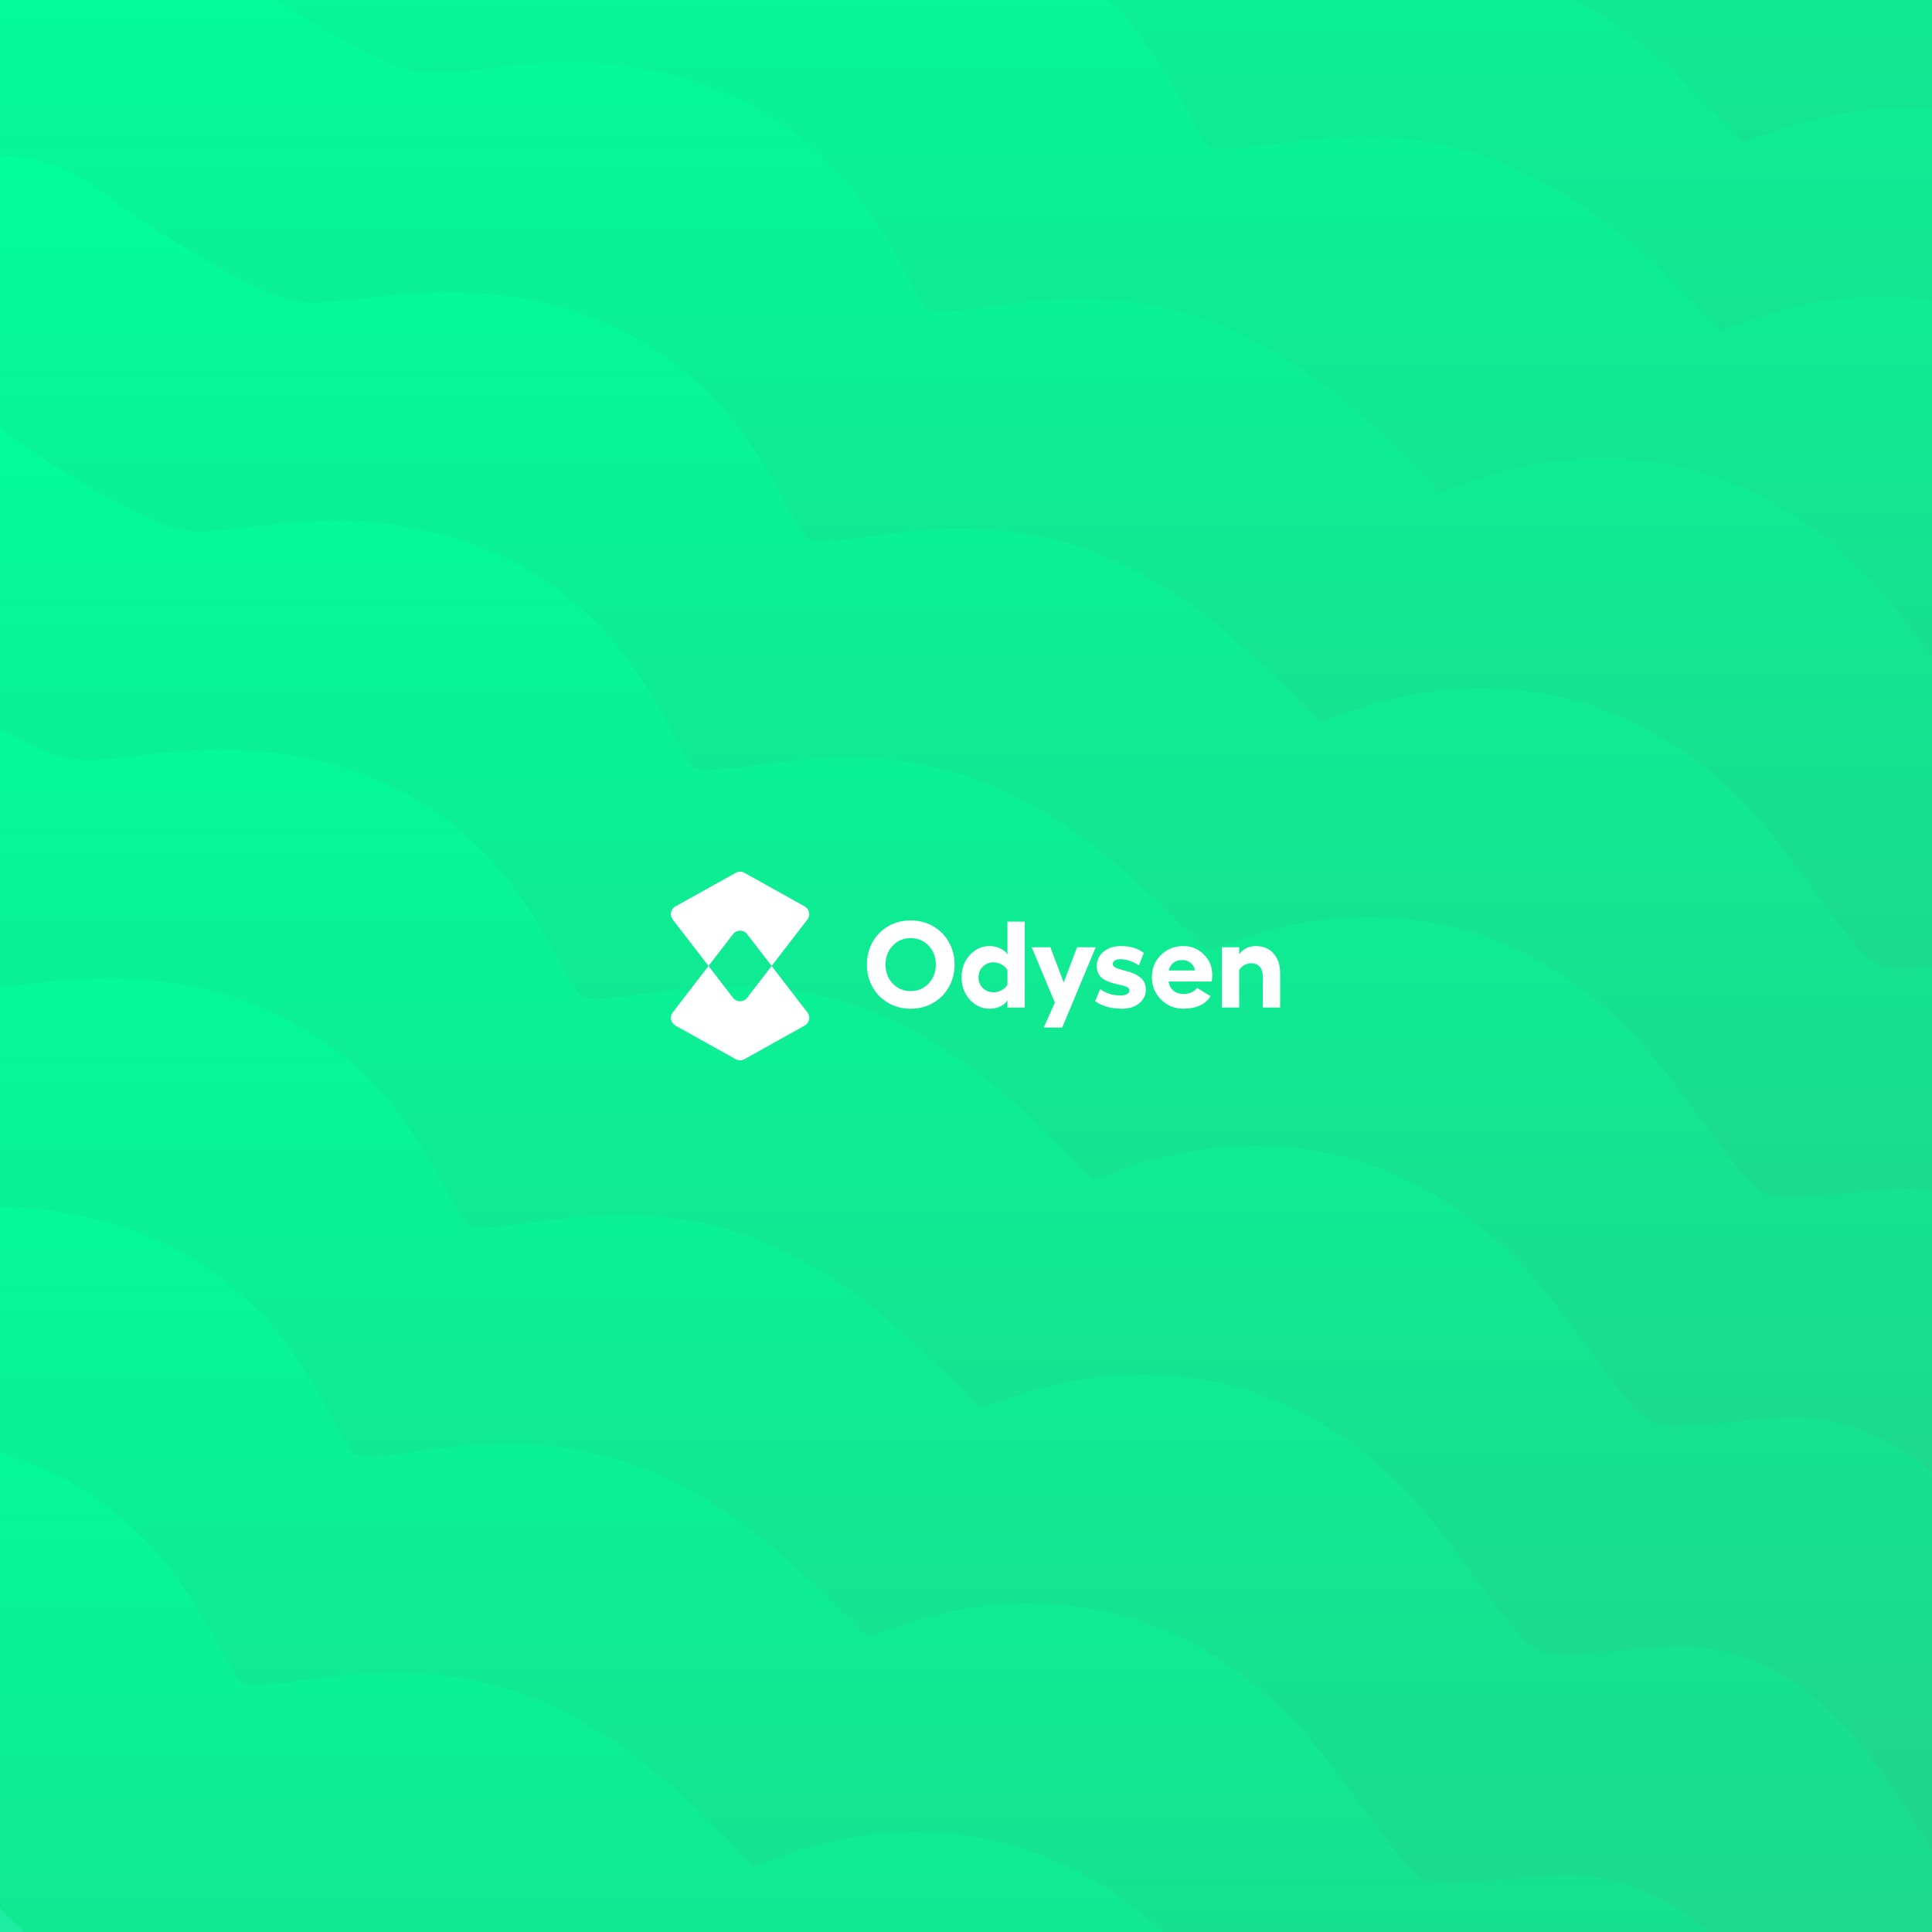
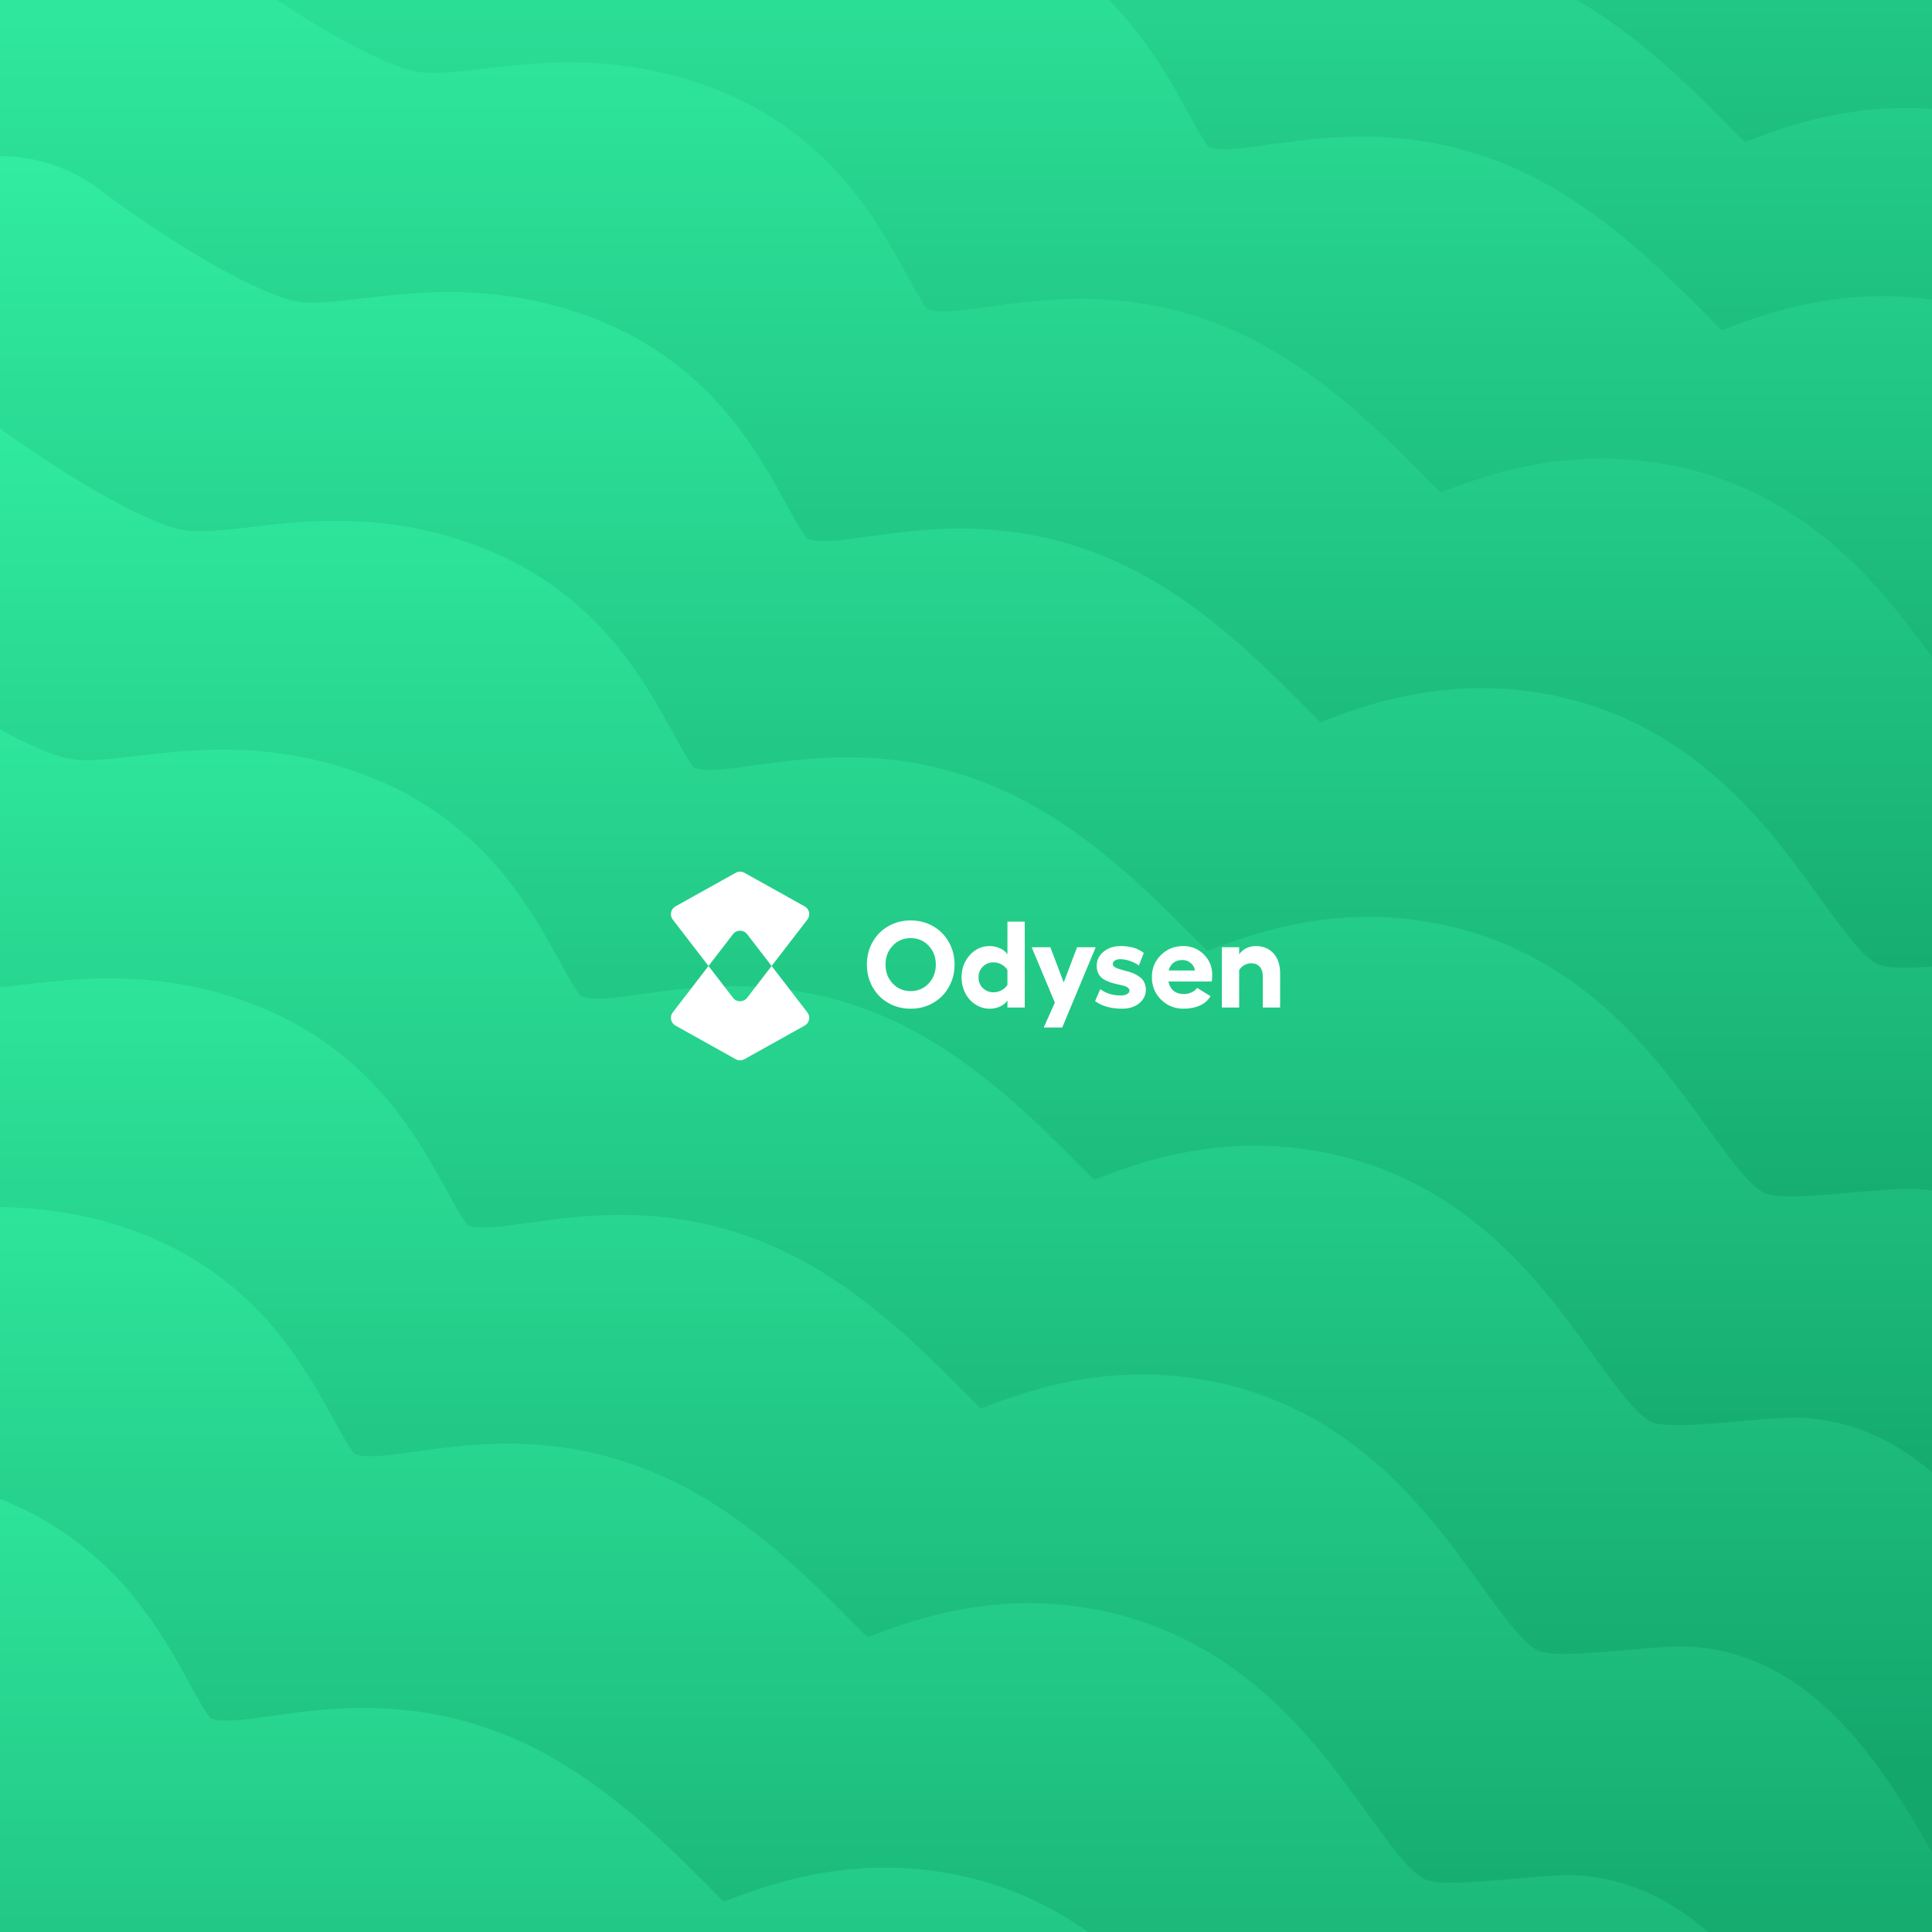
<svg xmlns="http://www.w3.org/2000/svg" width="4096" height="4096" viewBox="0 0 4096 4096" fill="none">
-   <g clip-path="url(#clip0_10_186)">
+   <g clip-path="url(#clip0_243_1033)">
    <rect width="4096" height="4096" fill="#1DEDA2" />
-     <path d="M1240 -959C1240 -959 1527.13 -738.413 1743.5 -672C1980.75 -599.177 2147.34 -728.075 2378 -636.5C2617.7 -541.337 2581.15 -266.004 2821.5 -172.5C3046.36 -85.023 3213.1 -226.566 3438.5 -140.5C3687.98 -45.241 3881 311.167 4012 274.5C4143 237.833 4260.69 153.386 4426.5 171.5C4704.39 201.858 4790.67 490.5 4962 646.5C5133.33 802.5 5308.89 759.294 5518.5 745.5C5635.62 737.792 5816 1132 5816 1132" stroke="url(#paint0_linear_10_186)" stroke-width="700" stroke-linecap="round" />
-     <path d="M900 -549C900 -549 1187.13 -328.413 1403.5 -262C1640.75 -189.177 1807.34 -318.075 2038 -226.5C2277.7 -131.337 2241.15 143.996 2481.5 237.5C2706.36 324.977 2873.1 183.434 3098.5 269.5C3347.98 364.759 3541 721.167 3672 684.5C3803 647.833 3920.69 563.386 4086.5 581.5C4364.39 611.858 4450.67 900.5 4622 1056.5C4793.33 1212.5 4968.89 1169.29 5178.5 1155.5C5295.62 1147.79 5476 1542 5476 1542" stroke="url(#paint1_linear_10_186)" stroke-width="700" stroke-linecap="round" />
-     <path d="M851 -150C851 -150 1138.13 70.588 1354.5 137C1591.75 209.823 1758.34 80.925 1989 172.5C2228.7 267.663 2192.15 542.996 2432.5 636.5C2657.36 723.977 2824.1 582.434 3049.5 668.5C3298.98 763.759 3492 1120.17 3623 1083.5C3754 1046.83 3871.69 962.386 4037.5 980.5C4315.39 1010.86 4401.67 1299.5 4573 1455.5C4744.33 1611.5 4919.89 1568.29 5129.5 1554.5C5246.62 1546.79 5427 1941 5427 1941" stroke="url(#paint2_linear_10_186)" stroke-width="700" stroke-linecap="round" />
-     <path d="M255 194C255 194 542.134 414.587 758.5 481C995.75 553.823 1162.34 424.925 1393 516.5C1632.7 611.663 1596.15 886.996 1836.5 980.5C2061.36 1067.98 2228.1 926.434 2453.5 1012.5C2702.98 1107.76 2896 1464.17 3027 1427.5C3158 1390.83 3275.69 1306.39 3441.5 1324.5C3719.39 1354.86 3805.67 1643.5 3977 1799.5C4148.33 1955.5 4323.89 1912.29 4533.5 1898.5C4650.62 1890.79 4831 2285 4831 2285" stroke="url(#paint3_linear_10_186)" stroke-width="700" stroke-linecap="round" />
-     <path d="M0 681C0 681 287.134 901.587 503.5 968C740.75 1040.82 907.338 911.925 1138 1003.5C1377.7 1098.66 1341.15 1374 1581.5 1467.5C1806.36 1554.98 1973.1 1413.43 2198.5 1499.5C2447.98 1594.76 2641 1951.17 2772 1914.5C2903 1877.83 3020.69 1793.39 3186.5 1811.5C3464.39 1841.86 3550.67 2130.5 3722 2286.5C3893.33 2442.5 4068.89 2399.29 4278.5 2385.5C4395.62 2377.79 4576 2772 4576 2772" stroke="url(#paint4_linear_10_186)" stroke-width="700" stroke-linecap="round" />
-     <path d="M-240 1166C-240 1166 47.134 1386.59 263.5 1453C500.75 1525.82 667.338 1396.93 898 1488.5C1137.7 1583.66 1101.15 1859 1341.5 1952.5C1566.36 2039.98 1733.1 1898.43 1958.5 1984.5C2207.98 2079.76 2401 2436.17 2532 2399.5C2663 2362.83 2780.69 2278.39 2946.5 2296.5C3224.39 2326.86 3310.67 2615.5 3482 2771.5C3653.33 2927.5 3828.89 2884.29 4038.5 2870.5C4155.62 2862.79 4336 3257 4336 3257" stroke="url(#paint5_linear_10_186)" stroke-width="700" stroke-linecap="round" />
-     <path d="M-480 1651C-480 1651 -192.866 1871.59 23.5 1938C260.75 2010.82 427.338 1881.93 658 1973.5C897.702 2068.66 861.146 2344 1101.5 2437.5C1326.36 2524.98 1493.1 2383.43 1718.5 2469.5C1967.98 2564.76 2161 2921.17 2292 2884.5C2423 2847.83 2540.69 2763.39 2706.5 2781.5C2984.39 2811.86 3070.67 3100.5 3242 3256.5C3413.33 3412.5 3588.89 3369.29 3798.5 3355.5C3915.62 3347.79 4096 3742 4096 3742" stroke="url(#paint6_linear_10_186)" stroke-width="700" stroke-linecap="round" />
-     <path d="M-720 2136C-720 2136 -432.866 2356.59 -216.5 2423C20.75 2495.82 187.338 2366.93 418 2458.5C657.702 2553.66 621.146 2829 861.5 2922.5C1086.36 3009.98 1253.1 2868.43 1478.5 2954.5C1727.98 3049.76 1921 3406.17 2052 3369.5C2183 3332.83 2300.69 3248.39 2466.5 3266.5C2744.39 3296.86 2830.67 3585.5 3002 3741.5C3173.33 3897.5 3348.89 3854.29 3558.5 3840.5C3675.62 3832.79 3856 4227 3856 4227" stroke="url(#paint7_linear_10_186)" stroke-width="700" stroke-linecap="round" />
-     <path d="M-960 2621C-960 2621 -672.866 2841.59 -456.5 2908C-219.25 2980.82 -52.662 2851.93 178 2943.5C417.702 3038.66 381.146 3314 621.5 3407.5C846.361 3494.98 1013.1 3353.43 1238.5 3439.5C1487.98 3534.76 1681 3891.17 1812 3854.5C1943 3817.83 2060.69 3733.39 2226.5 3751.5C2504.39 3781.86 2590.67 4070.5 2762 4226.5C2933.33 4382.5 3108.89 4339.29 3318.5 4325.5C3435.62 4317.79 3616 4712 3616 4712" stroke="url(#paint8_linear_10_186)" stroke-width="700" stroke-linecap="round" />
-     <path d="M-1200 3106C-1200 3106 -912.866 3326.59 -696.5 3393C-459.25 3465.82 -292.662 3336.93 -62 3428.5C177.702 3523.66 141.146 3799 381.5 3892.5C606.361 3979.98 773.095 3838.43 998.5 3924.5C1247.98 4019.76 1441 4376.17 1572 4339.5C1703 4302.83 1820.69 4218.39 1986.5 4236.5C2264.39 4266.86 2350.67 4555.5 2522 4711.5C2693.33 4867.5 2868.89 4824.29 3078.5 4810.5C3195.62 4802.79 3376 5197 3376 5197" stroke="url(#paint9_linear_10_186)" stroke-width="700" stroke-linecap="round" />
-     <g clip-path="url(#clip1_10_186)">
+     <path d="M1240 -959C1240 -959 1527.13 -738.413 1743.5 -672C1980.75 -599.177 2147.34 -728.075 2378 -636.5C2617.7 -541.337 2581.15 -266.004 2821.5 -172.5C3046.36 -85.023 3213.1 -226.566 3438.5 -140.5C3687.98 -45.241 3881 311.167 4012 274.5C4143 237.833 4260.69 153.386 4426.5 171.5C4704.39 201.858 4790.67 490.5 4962 646.5C5133.33 802.5 5308.89 759.294 5518.5 745.5C5635.62 737.792 5816 1132 5816 1132" stroke="url(#paint0_linear_243_1033)" stroke-width="700" stroke-linecap="round" />
+     <path d="M900 -549C900 -549 1187.13 -328.413 1403.5 -262C1640.75 -189.177 1807.34 -318.075 2038 -226.5C2277.7 -131.337 2241.15 143.996 2481.5 237.5C2706.36 324.977 2873.1 183.434 3098.5 269.5C3347.98 364.759 3541 721.167 3672 684.5C3803 647.833 3920.69 563.386 4086.5 581.5C4364.39 611.858 4450.67 900.5 4622 1056.5C4793.33 1212.5 4968.89 1169.29 5178.5 1155.5C5295.62 1147.79 5476 1542 5476 1542" stroke="url(#paint1_linear_243_1033)" stroke-width="700" stroke-linecap="round" />
+     <path d="M851 -150C851 -150 1138.13 70.588 1354.5 137C1591.75 209.823 1758.34 80.925 1989 172.5C2228.7 267.663 2192.15 542.996 2432.5 636.5C2657.36 723.977 2824.1 582.434 3049.5 668.5C3298.98 763.759 3492 1120.17 3623 1083.5C3754 1046.83 3871.69 962.386 4037.5 980.5C4315.39 1010.86 4401.67 1299.5 4573 1455.5C4744.33 1611.5 4919.89 1568.29 5129.5 1554.5C5246.62 1546.79 5427 1941 5427 1941" stroke="url(#paint2_linear_243_1033)" stroke-width="700" stroke-linecap="round" />
+     <path d="M255 194C255 194 542.134 414.587 758.5 481C995.75 553.823 1162.34 424.925 1393 516.5C1632.7 611.663 1596.15 886.996 1836.5 980.5C2061.36 1067.98 2228.1 926.434 2453.5 1012.5C2702.98 1107.76 2896 1464.17 3027 1427.5C3158 1390.83 3275.69 1306.39 3441.5 1324.5C3719.39 1354.86 3805.67 1643.5 3977 1799.5C4148.33 1955.5 4323.89 1912.29 4533.5 1898.5C4650.62 1890.79 4831 2285 4831 2285" stroke="url(#paint3_linear_243_1033)" stroke-width="700" stroke-linecap="round" />
+     <path d="M0 681C0 681 287.134 901.587 503.5 968C740.75 1040.82 907.338 911.925 1138 1003.5C1377.7 1098.66 1341.15 1374 1581.5 1467.5C1806.36 1554.98 1973.1 1413.43 2198.5 1499.5C2447.98 1594.76 2641 1951.17 2772 1914.5C2903 1877.83 3020.69 1793.39 3186.5 1811.5C3464.39 1841.86 3550.67 2130.5 3722 2286.5C3893.33 2442.5 4068.89 2399.29 4278.5 2385.5C4395.62 2377.79 4576 2772 4576 2772" stroke="url(#paint4_linear_243_1033)" stroke-width="700" stroke-linecap="round" />
+     <path d="M-240 1166C-240 1166 47.134 1386.59 263.5 1453C500.75 1525.82 667.338 1396.93 898 1488.5C1137.7 1583.66 1101.15 1859 1341.5 1952.5C1566.36 2039.98 1733.1 1898.43 1958.5 1984.5C2207.98 2079.76 2401 2436.17 2532 2399.5C2663 2362.83 2780.69 2278.39 2946.5 2296.5C3224.39 2326.86 3310.67 2615.5 3482 2771.5C3653.33 2927.5 3828.89 2884.29 4038.5 2870.5C4155.62 2862.79 4336 3257 4336 3257" stroke="url(#paint5_linear_243_1033)" stroke-width="700" stroke-linecap="round" />
+     <path d="M-480 1651C-480 1651 -192.866 1871.59 23.5 1938C260.75 2010.82 427.338 1881.93 658 1973.5C897.702 2068.66 861.146 2344 1101.5 2437.5C1326.36 2524.98 1493.1 2383.43 1718.5 2469.5C1967.98 2564.76 2161 2921.17 2292 2884.5C2423 2847.83 2540.69 2763.39 2706.5 2781.5C2984.39 2811.86 3070.67 3100.5 3242 3256.5C3413.33 3412.5 3588.89 3369.29 3798.5 3355.5C3915.62 3347.79 4096 3742 4096 3742" stroke="url(#paint6_linear_243_1033)" stroke-width="700" stroke-linecap="round" />
+     <path d="M-720 2136C-720 2136 -432.866 2356.59 -216.5 2423C20.75 2495.82 187.338 2366.93 418 2458.5C657.702 2553.66 621.146 2829 861.5 2922.5C1086.36 3009.98 1253.1 2868.43 1478.5 2954.5C1727.98 3049.76 1921 3406.17 2052 3369.5C2183 3332.83 2300.69 3248.39 2466.5 3266.5C2744.39 3296.86 2830.67 3585.5 3002 3741.5C3173.33 3897.5 3348.89 3854.29 3558.5 3840.5C3675.62 3832.79 3856 4227 3856 4227" stroke="url(#paint7_linear_243_1033)" stroke-width="700" stroke-linecap="round" />
+     <path d="M-960 2621C-960 2621 -672.866 2841.59 -456.5 2908C-219.25 2980.82 -52.662 2851.93 178 2943.5C417.702 3038.66 381.146 3314 621.5 3407.5C846.361 3494.98 1013.1 3353.43 1238.5 3439.5C1487.98 3534.76 1681 3891.17 1812 3854.5C1943 3817.83 2060.69 3733.39 2226.5 3751.5C2504.39 3781.86 2590.67 4070.5 2762 4226.5C2933.33 4382.5 3108.89 4339.29 3318.5 4325.5C3435.62 4317.79 3616 4712 3616 4712" stroke="url(#paint8_linear_243_1033)" stroke-width="700" stroke-linecap="round" />
+     <path d="M-1265.01 3181.5C-1265.01 3181.5 -977.879 3402.09 -761.513 3468.5C-524.263 3541.32 -357.675 3412.43 -127.013 3504C112.689 3599.16 76.133 3874.5 316.487 3968C541.348 4055.48 708.082 3913.93 933.487 4000C1182.97 4095.26 1375.99 4451.67 1506.99 4415C1637.99 4378.33 1755.68 4293.89 1921.49 4312C2199.38 4342.36 2285.65 4631 2456.99 4787C2628.32 4943 2803.88 4899.79 3013.49 4886C3130.61 4878.29 3310.99 5272.5 3310.99 5272.5" stroke="url(#paint9_linear_243_1033)" stroke-width="700" stroke-linecap="round" />
+     <g clip-path="url(#clip1_243_1033)">
      <path d="M1711.76 1949.52L1635.91 2047.98L1583.93 1980.5C1576.39 1970.71 1561.61 1970.71 1554.07 1980.5L1502.09 2047.98L1426.24 1949.52C1419.24 1940.43 1421.96 1927.25 1431.99 1921.66L1559.81 1850.39C1565.52 1847.2 1572.48 1847.2 1578.19 1850.39L1706.01 1921.66C1716.04 1927.25 1718.76 1940.43 1711.76 1949.52Z" fill="white" />
-       <path d="M1502.09 2047.98L1554.07 2115.45C1561.61 2125.24 1576.39 2125.24 1583.93 2115.45L1635.91 2047.98L1711.76 2146.44C1718.76 2155.53 1716.05 2168.7 1706.02 2174.3L1578.19 2245.61C1572.48 2248.8 1565.52 2248.8 1559.81 2245.61L1431.98 2174.3C1421.95 2168.7 1419.24 2155.53 1426.24 2146.44L1502.09 2047.98Z" fill="white" />
+       <path d="M1502.09 2047.98L1554.07 2115.45C1561.61 2125.24 1576.39 2125.24 1583.93 2115.45L1635.91 2047.98L1711.76 2146.43C1718.76 2155.53 1716.05 2168.7 1706.02 2174.3L1578.19 2245.61C1572.48 2248.8 1565.52 2248.8 1559.81 2245.61L1431.98 2174.3C1421.95 2168.7 1419.24 2155.53 1426.24 2146.43L1502.09 2047.98Z" fill="white" />
    </g>
    <path d="M1883.21 1963.6C1897.43 1955.47 1913.25 1951.41 1930.69 1951.41C1948.12 1951.41 1963.95 1955.47 1978.17 1963.6C1992.39 1971.72 2003.52 1982.94 2011.56 1997.24C2019.68 2011.54 2023.75 2027.46 2023.75 2044.97C2023.75 2062.49 2019.68 2078.41 2011.56 2092.71C2003.52 2107.01 1992.39 2118.23 1978.17 2126.35C1963.95 2134.48 1948.12 2138.54 1930.69 2138.54C1913.25 2138.54 1897.43 2134.48 1883.21 2126.35C1869.07 2118.23 1857.99 2107.01 1849.95 2092.71C1841.91 2078.41 1837.89 2062.49 1837.89 2044.97C1837.89 2027.46 1841.91 2011.54 1849.95 1997.24C1857.99 1982.94 1869.07 1971.72 1883.21 1963.6ZM1968.78 2004.98C1958.62 1994.24 1945.92 1988.86 1930.69 1988.86C1915.46 1988.86 1902.76 1994.24 1892.6 2004.98C1882.45 2015.65 1877.37 2028.98 1877.37 2044.97C1877.37 2060.97 1882.45 2074.34 1892.6 2085.09C1902.76 2095.84 1915.46 2101.21 1930.69 2101.21C1945.92 2101.21 1958.62 2095.84 1968.78 2085.09C1978.93 2074.34 1984.01 2060.97 1984.01 2044.97C1984.01 2028.98 1978.93 2015.65 1968.78 2004.98ZM2135.85 1953.95H2172.54V2136H2135.85V2120.89C2132.71 2126.14 2127.64 2130.41 2120.61 2133.71C2113.67 2136.93 2106.18 2138.54 2098.14 2138.54C2087.22 2138.54 2077.19 2135.58 2068.05 2129.65C2058.91 2123.73 2051.72 2115.69 2046.47 2105.53C2041.22 2095.29 2038.6 2084.12 2038.6 2072.02C2038.6 2053.57 2044.35 2037.91 2055.87 2025.04C2067.46 2012.18 2081.55 2005.75 2098.14 2005.75C2106.1 2005.75 2113.59 2007.4 2120.61 2010.7C2127.64 2014 2132.71 2018.23 2135.85 2023.39V1953.95ZM2106.27 2103.75C2112.44 2103.75 2118.2 2102.27 2123.53 2099.31C2128.95 2096.35 2133.05 2092.54 2135.85 2087.88V2056.65C2133.05 2051.83 2128.95 2047.89 2123.53 2044.85C2118.2 2041.8 2112.44 2040.28 2106.27 2040.28C2097.29 2040.28 2089.76 2043.32 2083.67 2049.42C2077.57 2055.43 2074.53 2062.96 2074.53 2072.02C2074.53 2081.07 2077.57 2088.65 2083.67 2094.74C2089.76 2100.75 2097.29 2103.75 2106.27 2103.75ZM2283.49 2008.29H2322.97L2252.01 2178.4H2212.78L2236.39 2125.59L2187.26 2008.29H2226.87L2255.18 2082.93L2283.49 2008.29ZM2378.96 2138.54C2355.77 2138.54 2336.69 2133.21 2321.71 2122.54L2332.62 2097.03C2344.64 2106 2359.03 2110.48 2375.79 2110.48C2381.46 2110.48 2385.99 2109.51 2389.37 2107.56C2392.84 2105.62 2394.58 2103.12 2394.58 2100.07C2394.58 2097.45 2393.26 2095.29 2390.64 2093.6C2388.1 2091.82 2384.8 2090.42 2380.74 2089.41C2376.68 2088.39 2372.19 2087.38 2367.28 2086.36C2362.37 2085.26 2357.46 2083.86 2352.55 2082.17C2347.65 2080.39 2343.16 2078.24 2339.1 2075.7C2335.04 2073.07 2331.69 2069.43 2329.07 2064.78C2326.53 2060.04 2325.22 2054.5 2325.13 2048.15C2324.96 2036.13 2329.7 2026.06 2339.35 2017.93C2349 2009.81 2361.31 2005.75 2376.29 2005.75C2396.52 2005.75 2412.73 2010.61 2424.92 2020.35L2414.51 2046.88C2409.43 2043.07 2403.21 2039.9 2395.85 2037.36C2388.57 2034.82 2381.54 2033.55 2374.77 2033.55C2370.12 2033.55 2366.35 2034.52 2363.47 2036.47C2360.6 2038.42 2359.16 2040.83 2359.16 2043.71C2359.16 2045.91 2360.17 2047.85 2362.2 2049.54C2364.23 2051.15 2366.86 2052.46 2370.07 2053.48C2373.38 2054.5 2377.1 2055.64 2381.25 2056.91C2385.48 2058.09 2389.75 2059.28 2394.07 2060.46C2398.38 2061.65 2402.62 2063.3 2406.76 2065.41C2411 2067.53 2414.76 2069.94 2418.06 2072.65C2421.36 2075.27 2424.03 2078.74 2426.06 2083.06C2428.18 2087.38 2429.28 2092.29 2429.36 2097.79C2429.36 2109.64 2424.62 2119.41 2415.14 2127.11C2405.75 2134.73 2393.69 2138.54 2378.96 2138.54ZM2570.03 2066.56C2570.03 2071.72 2569.69 2076.5 2569.01 2080.9H2477.22C2478.92 2089.54 2482.6 2096.14 2488.27 2100.71C2493.94 2105.19 2501.17 2107.44 2509.98 2107.44C2515.73 2107.44 2521.23 2106.21 2526.48 2103.75C2531.81 2101.3 2535.58 2098.17 2537.78 2094.36L2566.34 2111.88C2561.69 2120.34 2554.33 2126.9 2544.25 2131.56C2534.18 2136.21 2522.5 2138.54 2509.21 2138.54C2490.43 2138.54 2474.51 2132.11 2461.48 2119.24C2448.53 2106.29 2442.06 2090.38 2442.06 2071.51C2442.06 2052.97 2448.45 2037.4 2461.23 2024.79C2474.09 2012.09 2489.83 2005.75 2508.45 2005.75C2525.72 2005.75 2540.28 2011.63 2552.12 2023.39C2564.06 2035.16 2570.03 2049.54 2570.03 2066.56ZM2477.73 2057.54H2533.34C2532.57 2051.2 2529.61 2045.91 2524.45 2041.67C2519.29 2037.44 2513.32 2035.33 2506.55 2035.33C2498.93 2035.33 2492.67 2037.27 2487.76 2041.17C2482.85 2045.06 2479.51 2050.52 2477.73 2057.54ZM2662.07 2005.75C2678.15 2005.75 2690.8 2010.95 2700.03 2021.36C2709.34 2031.69 2713.99 2045.82 2713.99 2063.76V2136H2677.3V2069.98C2677.3 2061.27 2675.1 2054.45 2670.7 2049.54C2666.3 2044.64 2660.29 2042.18 2652.67 2042.18C2647.59 2042.18 2642.73 2043.49 2638.07 2046.12C2633.42 2048.74 2629.78 2052.25 2627.15 2056.65V2136H2590.46V2008.29H2627.15V2023.39C2630.62 2017.98 2635.49 2013.7 2641.75 2010.57C2648.1 2007.35 2654.87 2005.75 2662.07 2005.75Z" fill="white" />
  </g>
  <defs>
-     <linearGradient id="paint0_linear_10_186" x1="3528" y1="-1392" x2="3528" y2="1132" gradientUnits="userSpaceOnUse">
-       <stop stop-color="#00FF99" />
-       <stop offset="1" stop-color="#1ED78D" />
+     <linearGradient id="paint0_linear_243_1033" x1="3528" y1="-1392" x2="3528" y2="1132" gradientUnits="userSpaceOnUse">
+       <stop stop-color="#32EFA3" />
+       <stop offset="1" stop-color="#14A76C" />
    </linearGradient>
-     <linearGradient id="paint1_linear_10_186" x1="3188" y1="-982" x2="3188" y2="1542" gradientUnits="userSpaceOnUse">
-       <stop stop-color="#00FF99" />
-       <stop offset="1" stop-color="#1ED78D" />
+     <linearGradient id="paint1_linear_243_1033" x1="3188" y1="-982" x2="3188" y2="1542" gradientUnits="userSpaceOnUse">
+       <stop stop-color="#32EFA3" />
+       <stop offset="1" stop-color="#14A76C" />
    </linearGradient>
-     <linearGradient id="paint2_linear_10_186" x1="3139" y1="-583" x2="3139" y2="1941" gradientUnits="userSpaceOnUse">
-       <stop stop-color="#00FF99" />
-       <stop offset="1" stop-color="#1ED78D" />
+     <linearGradient id="paint2_linear_243_1033" x1="3139" y1="-583" x2="3139" y2="1941" gradientUnits="userSpaceOnUse">
+       <stop stop-color="#32EFA3" />
+       <stop offset="1" stop-color="#14A76C" />
    </linearGradient>
-     <linearGradient id="paint3_linear_10_186" x1="2543" y1="-239" x2="2543" y2="2285" gradientUnits="userSpaceOnUse">
-       <stop stop-color="#00FF99" />
-       <stop offset="1" stop-color="#1ED78D" />
+     <linearGradient id="paint3_linear_243_1033" x1="2543" y1="-239" x2="2543" y2="2285" gradientUnits="userSpaceOnUse">
+       <stop stop-color="#32EFA3" />
+       <stop offset="1" stop-color="#14A76C" />
    </linearGradient>
-     <linearGradient id="paint4_linear_10_186" x1="2288" y1="248" x2="2288" y2="2772" gradientUnits="userSpaceOnUse">
-       <stop stop-color="#00FF99" />
-       <stop offset="1" stop-color="#1ED78D" />
+     <linearGradient id="paint4_linear_243_1033" x1="2288" y1="248" x2="2288" y2="2772" gradientUnits="userSpaceOnUse">
+       <stop stop-color="#32EFA3" />
+       <stop offset="1" stop-color="#14A76C" />
    </linearGradient>
-     <linearGradient id="paint5_linear_10_186" x1="2048" y1="733" x2="2048" y2="3257" gradientUnits="userSpaceOnUse">
-       <stop stop-color="#00FF99" />
-       <stop offset="1" stop-color="#1ED78D" />
+     <linearGradient id="paint5_linear_243_1033" x1="2048" y1="733" x2="2048" y2="3257" gradientUnits="userSpaceOnUse">
+       <stop stop-color="#32EFA3" />
+       <stop offset="1" stop-color="#14A76C" />
    </linearGradient>
-     <linearGradient id="paint6_linear_10_186" x1="1808" y1="1218" x2="1808" y2="3742" gradientUnits="userSpaceOnUse">
-       <stop stop-color="#00FF99" />
-       <stop offset="1" stop-color="#1ED78D" />
+     <linearGradient id="paint6_linear_243_1033" x1="1808" y1="1218" x2="1808" y2="3742" gradientUnits="userSpaceOnUse">
+       <stop stop-color="#32EFA3" />
+       <stop offset="1" stop-color="#14A76C" />
    </linearGradient>
-     <linearGradient id="paint7_linear_10_186" x1="1568" y1="1703" x2="1568" y2="4227" gradientUnits="userSpaceOnUse">
-       <stop stop-color="#00FF99" />
-       <stop offset="1" stop-color="#1ED78D" />
+     <linearGradient id="paint7_linear_243_1033" x1="1568" y1="1703" x2="1568" y2="4227" gradientUnits="userSpaceOnUse">
+       <stop stop-color="#32EFA3" />
+       <stop offset="1" stop-color="#14A76C" />
    </linearGradient>
-     <linearGradient id="paint8_linear_10_186" x1="1328" y1="2188" x2="1328" y2="4712" gradientUnits="userSpaceOnUse">
-       <stop stop-color="#00FF99" />
-       <stop offset="1" stop-color="#1ED78D" />
+     <linearGradient id="paint8_linear_243_1033" x1="1328" y1="2188" x2="1328" y2="4712" gradientUnits="userSpaceOnUse">
+       <stop stop-color="#32EFA3" />
+       <stop offset="1" stop-color="#14A76C" />
    </linearGradient>
-     <linearGradient id="paint9_linear_10_186" x1="1088" y1="2673" x2="1088" y2="5197" gradientUnits="userSpaceOnUse">
-       <stop stop-color="#00FF99" />
-       <stop offset="1" stop-color="#1ED78D" />
+     <linearGradient id="paint9_linear_243_1033" x1="1022.99" y1="2748.5" x2="1022.99" y2="5272.5" gradientUnits="userSpaceOnUse">
+       <stop stop-color="#32EFA3" />
+       <stop offset="1" stop-color="#14A76C" />
    </linearGradient>
-     <clipPath id="clip0_10_186">
+     <clipPath id="clip0_243_1033">
      <rect width="4096" height="4096" fill="white" />
    </clipPath>
-     <clipPath id="clip1_10_186">
+     <clipPath id="clip1_243_1033">
      <rect width="400" height="400" fill="white" transform="translate(1369 1848)" />
    </clipPath>
  </defs>
</svg>
